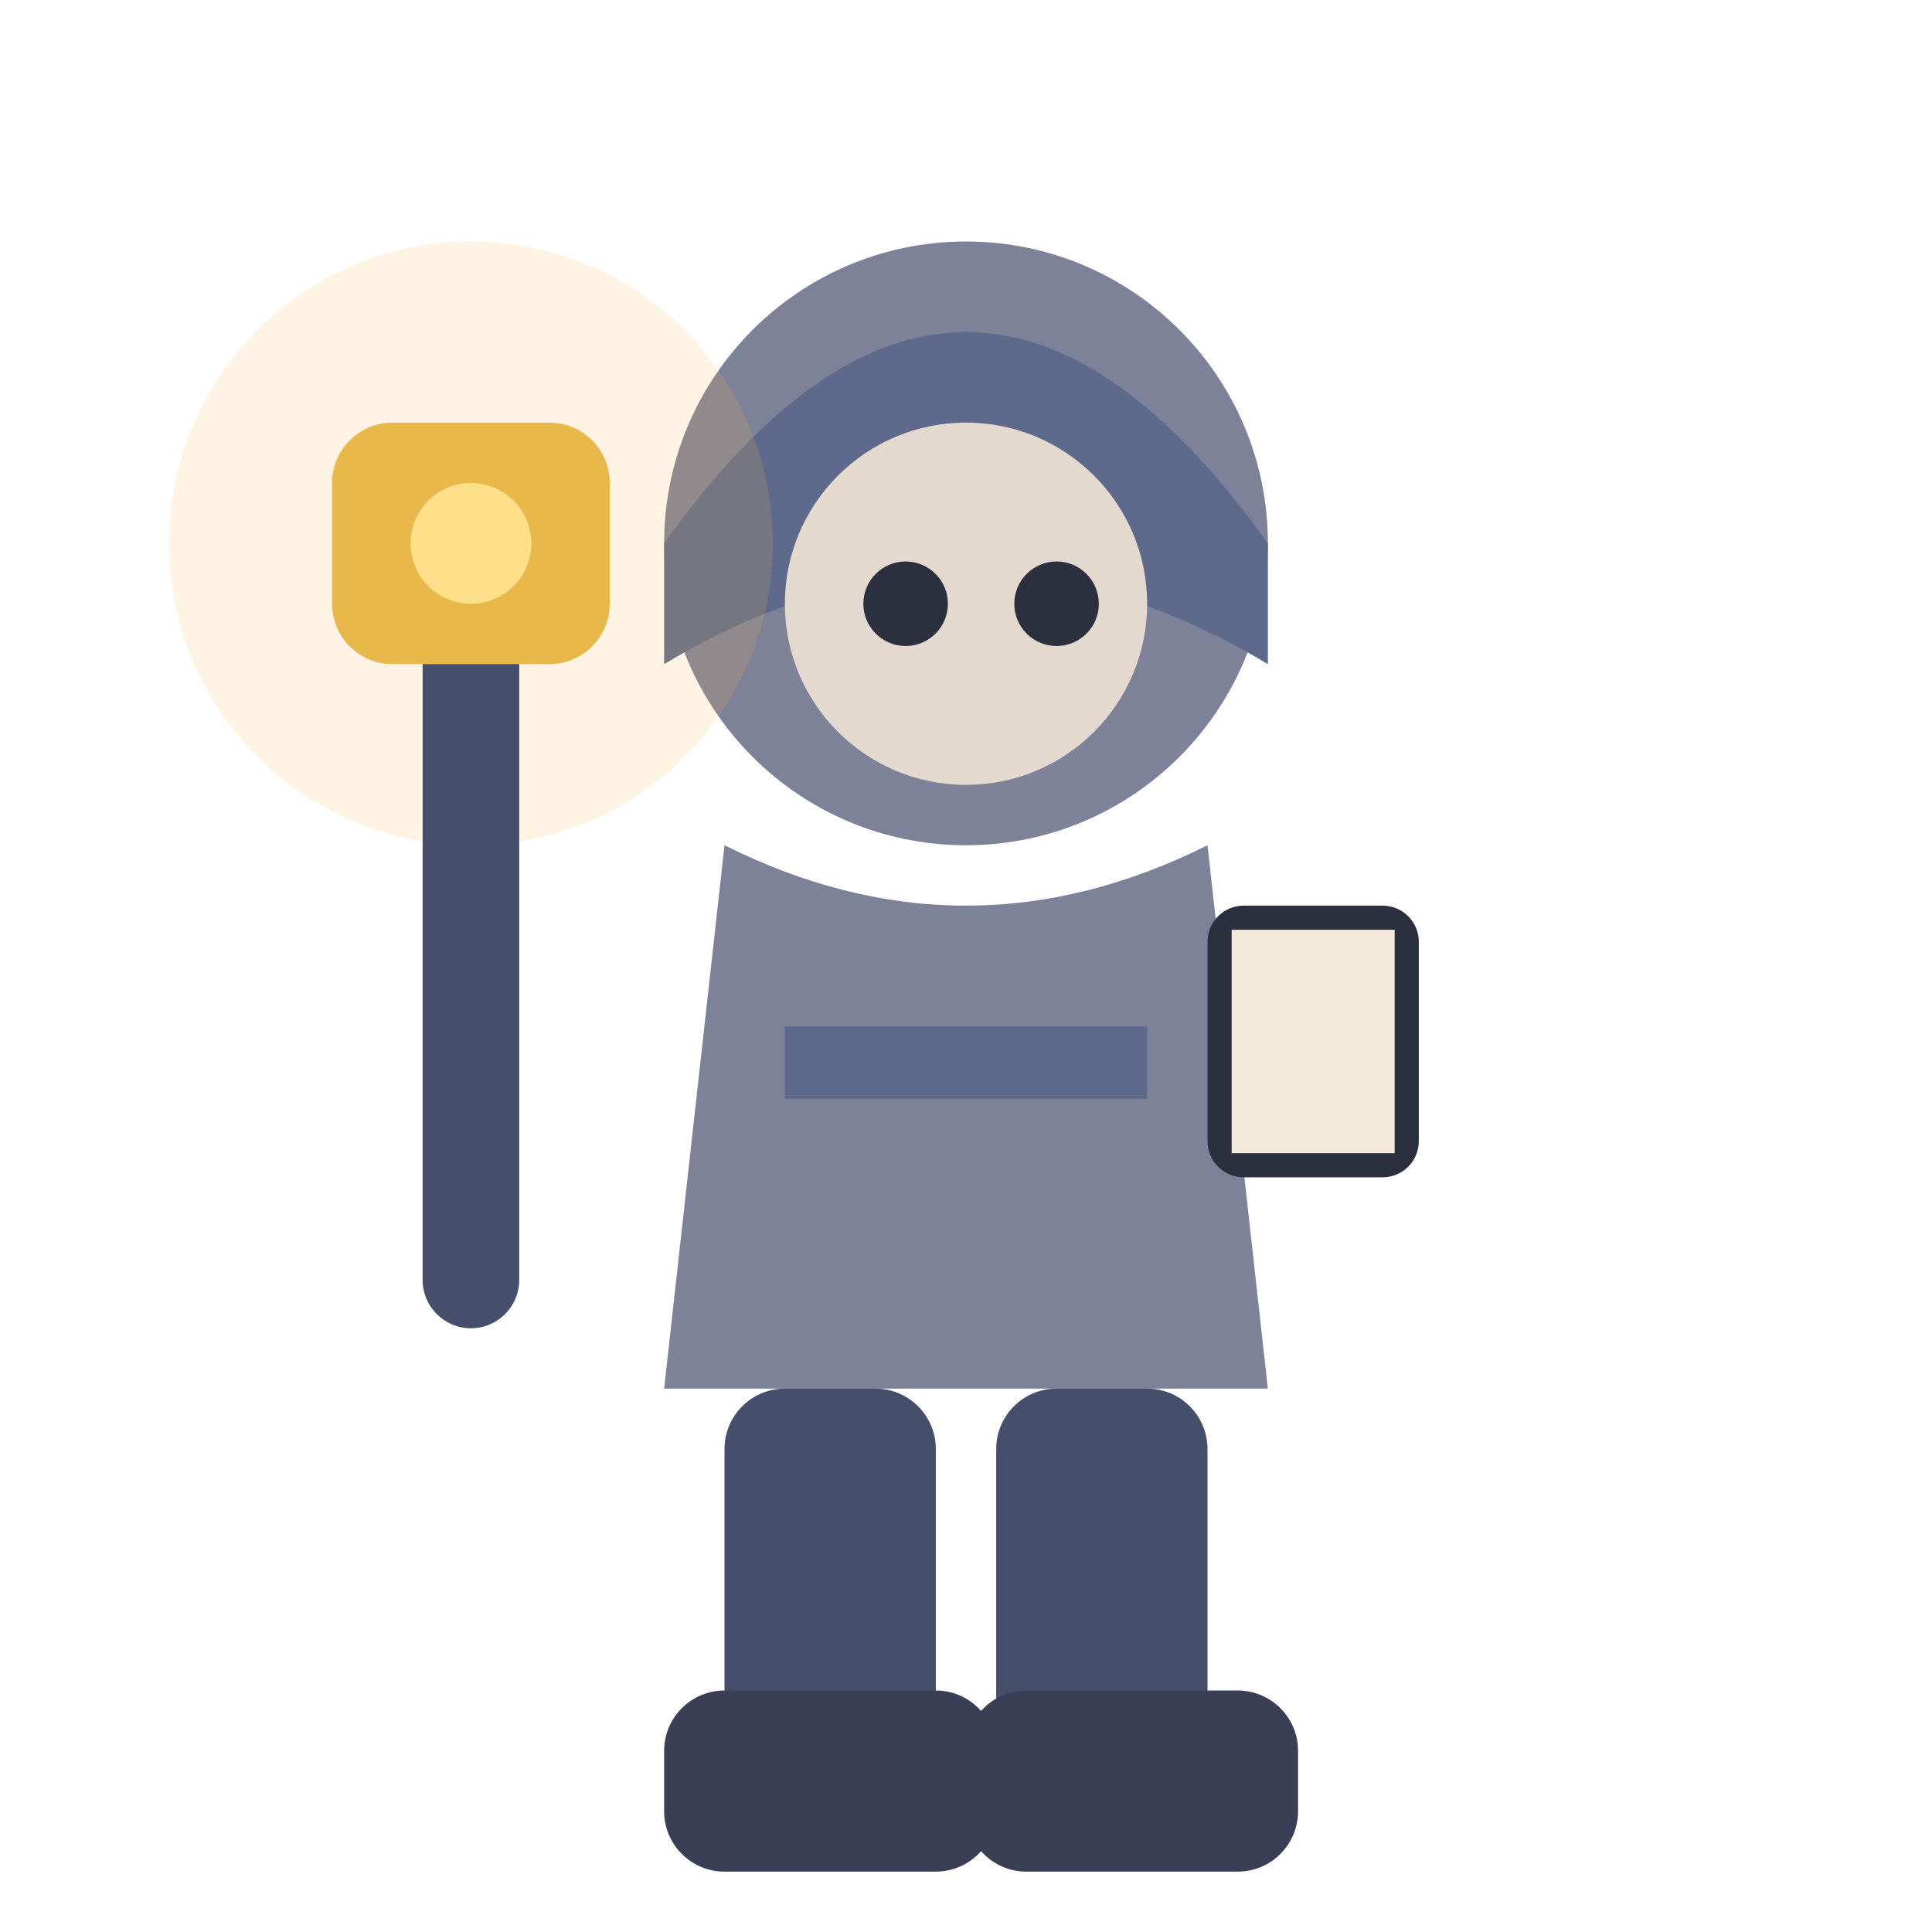
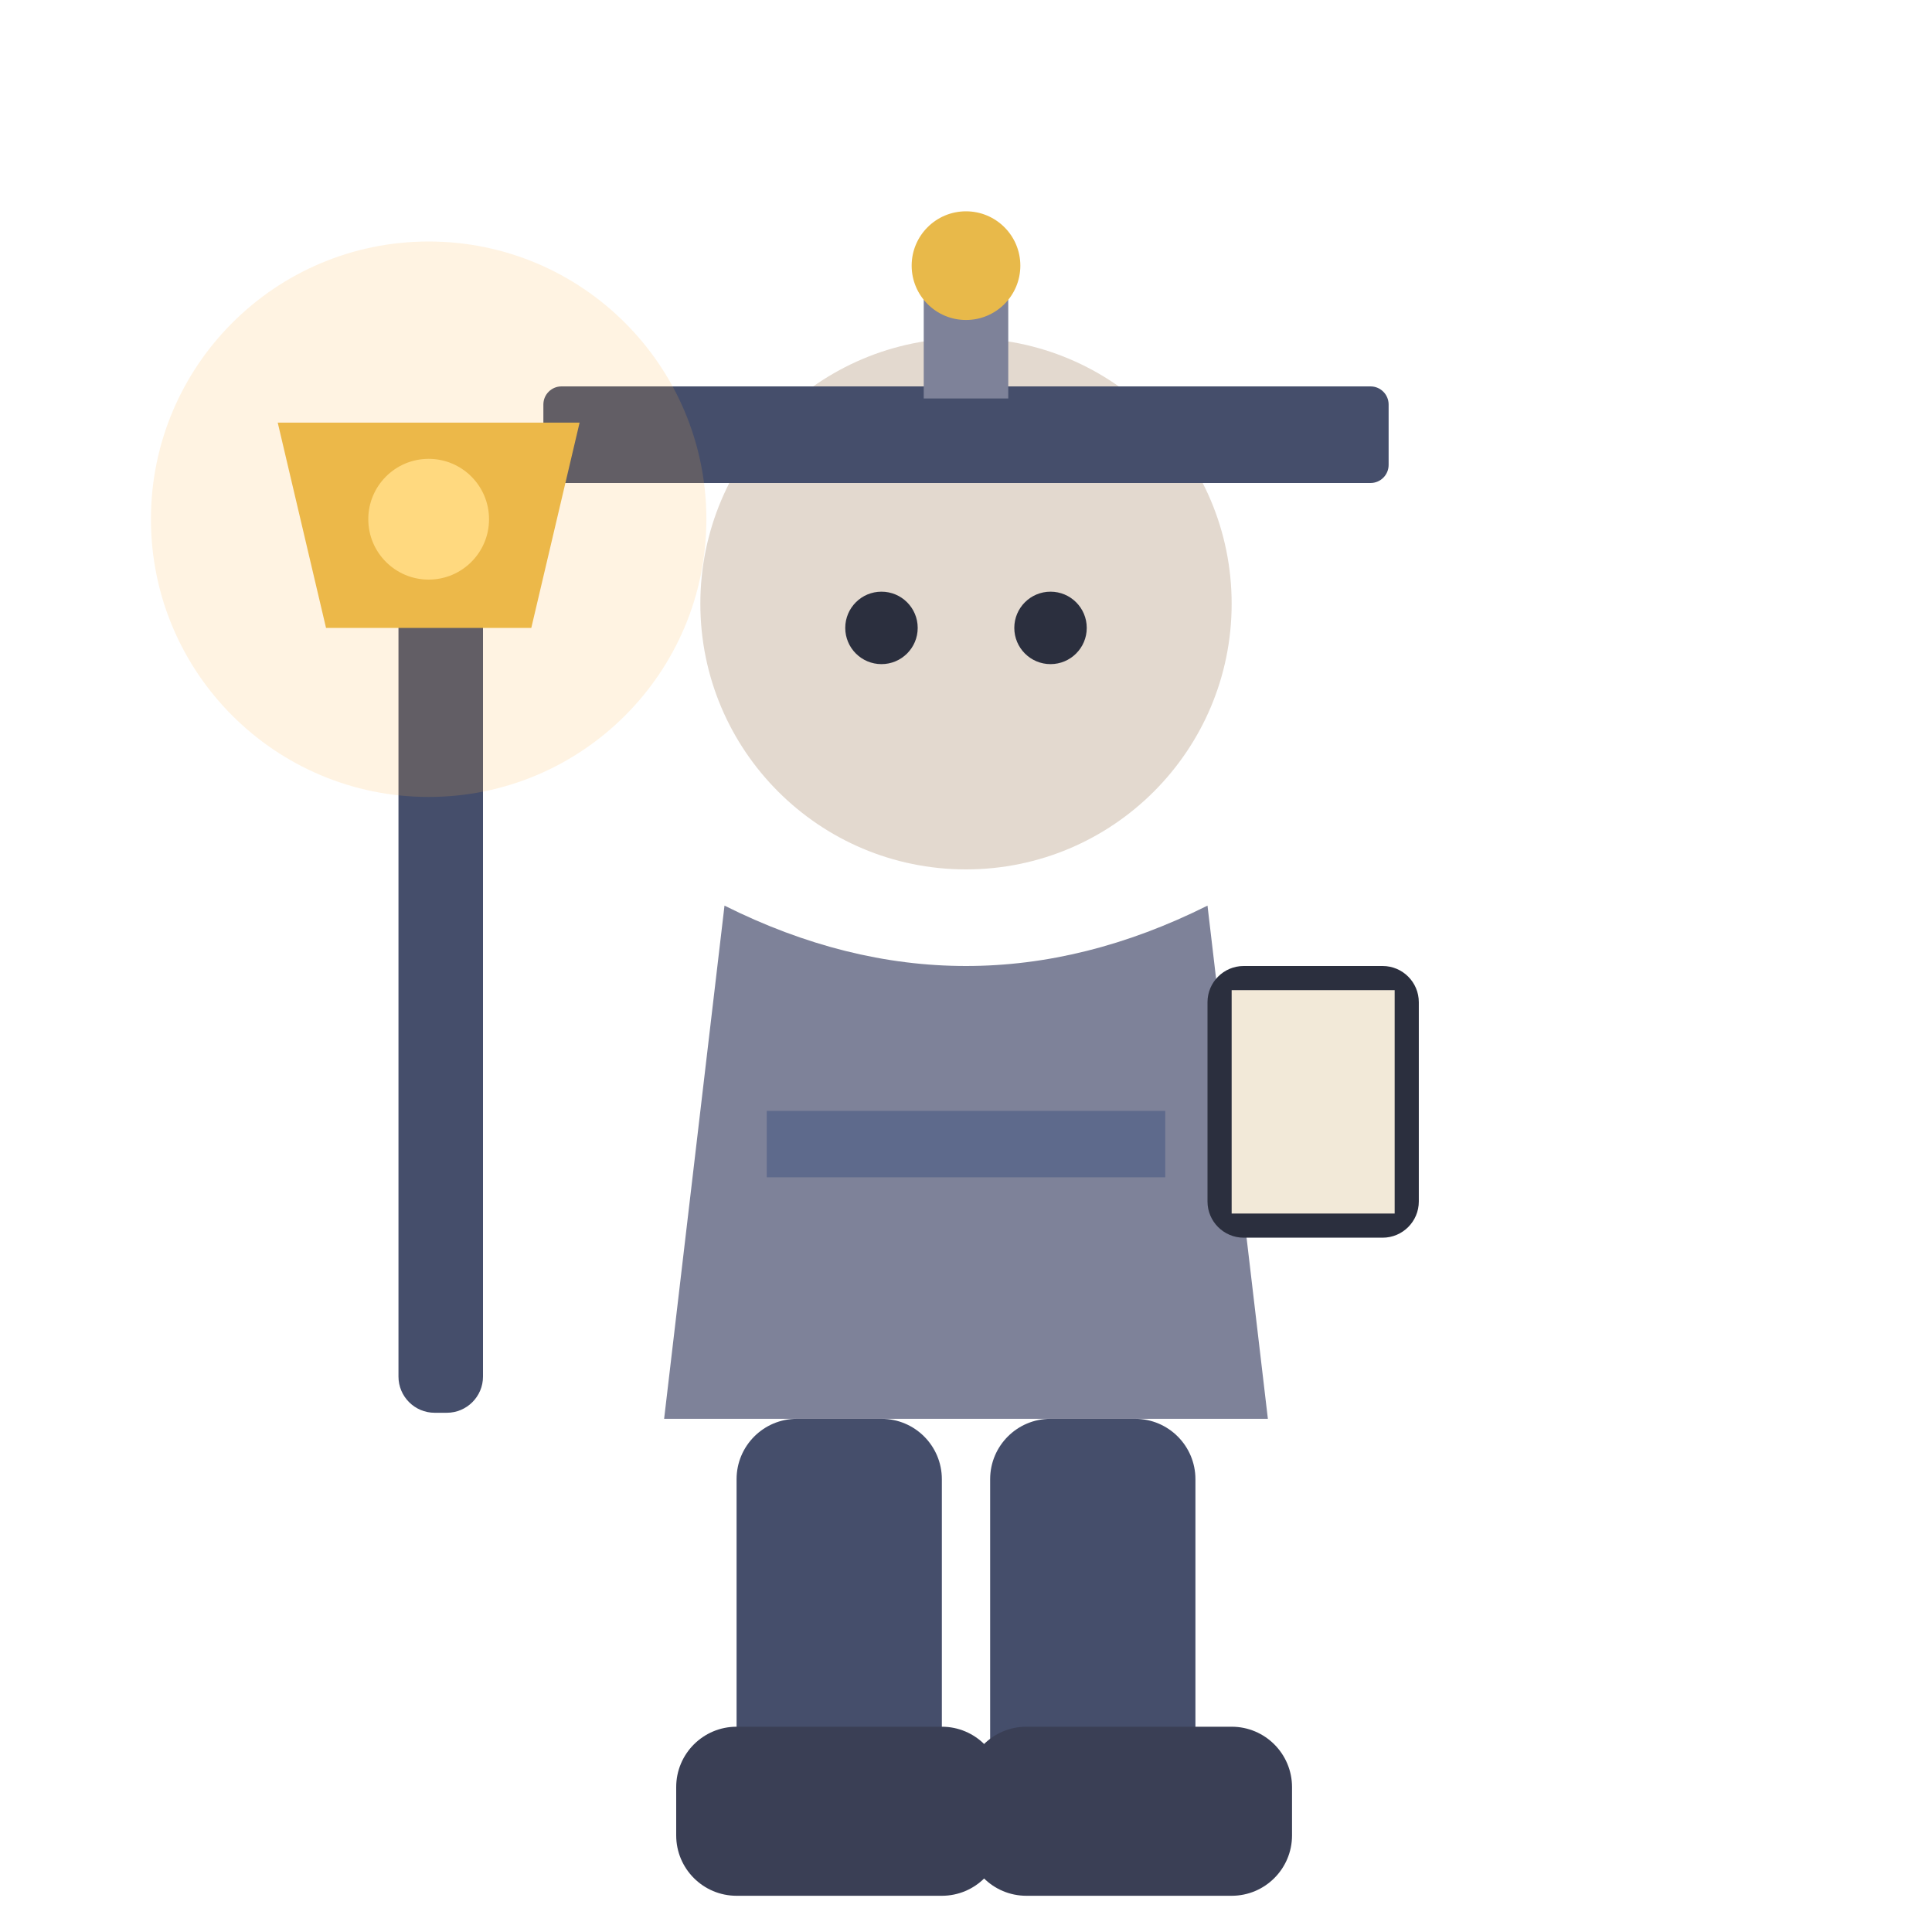
<svg xmlns="http://www.w3.org/2000/svg" viewBox="0 0 32 32">
-   <circle cx="16" cy="9" r="5" fill="#7E8299" />
-   <path d="M11,9 Q16,2 21,9 L21,11 Q16,8 11,11 Z" fill="#5E6A8C" />
-   <circle cx="16" cy="10" r="3" fill="#E3D9CF" />
-   <circle cx="15" cy="10" r="0.7" fill="#2B2F3E" />
-   <circle cx="17.5" cy="10" r="0.7" fill="#2B2F3E" />
-   <path d="M12,14 L11,23 L21,23 L20,14 Q16,16 12,14 Z" fill="#7E8299" />
-   <rect x="13" y="17" width="6" height="1.2" fill="#5E6A8C" />
-   <circle cx="7.8" cy="9" r="5" fill="#FFB347" opacity="0.15" />
-   <rect x="7" y="10" width="1.6" height="12" rx="0.8" fill="#454E6B" />
-   <rect x="5.5" y="7" width="4.6" height="4" rx="1" fill="#E8B94A" />
-   <circle cx="7.8" cy="9" r="1" fill="#FFE08A" />
-   <rect x="20" y="15" width="3.5" height="4.5" rx="0.6" fill="#2B2F3E" />
-   <rect x="20.4" y="15.4" width="2.7" height="3.7" fill="#F2E9D8" />
-   <rect x="12" y="23" width="3.5" height="7" rx="1" fill="#454E6B" />
-   <rect x="16.5" y="23" width="3.5" height="7" rx="1" fill="#454E6B" />
-   <rect x="11" y="28" width="5.5" height="3" rx="1" fill="#3A3F55" />
-   <rect x="16" y="28" width="5.5" height="3" rx="1" fill="#3A3F55" />
+   <circle cx="16" cy="10" r="4.4" fill="#E3D9CF" />
+   <rect x="9" y="6.4" width="14" height="1.6" rx="0.3" fill="#454E6B" />
+   <rect x="15.3" y="4.6" width="1.4" height="2" fill="#7E8299" />
+   <circle cx="16" cy="4.4" r="0.9" fill="#E8B94A" />
+   <circle cx="14.6" cy="10.4" r="0.6" fill="#2B2F3E" />
+   <circle cx="17.4" cy="10.4" r="0.6" fill="#2B2F3E" />
+   <path d="M12,15 L11,23.5 L21,23.5 L20,15 Q16,17 12,15 Z" fill="#7E8299" />
+   <rect x="12.7" y="18.4" width="6.6" height="1.1" fill="#5E6A8C" />
+   <rect x="6.6" y="9.4" width="1.4" height="14" rx="0.6" fill="#454E6B" />
+   <path d="M4.6,7 L9.6,7 L8.8,10.4 L5.4,10.4 Z" fill="#E8B94A" />
+   <circle cx="7.1" cy="8.6" r="1" fill="#FFE08A" />
+   <circle cx="7.1" cy="8.6" r="4.6" fill="#FFB347" opacity="0.16" />
+   <rect x="20" y="16" width="3.5" height="4.5" rx="0.6" fill="#2B2F3E" />
+   <rect x="20.4" y="16.4" width="2.7" height="3.7" fill="#F2E9D8" />
+   <rect x="12.2" y="23.5" width="3.4" height="6.8" rx="1" fill="#454E6B" />
+   <rect x="16.4" y="23.5" width="3.4" height="6.8" rx="1" fill="#454E6B" />
+   <rect x="11.2" y="28.6" width="5.4" height="2.8" rx="1" fill="#3A3F55" />
+   <rect x="16" y="28.6" width="5.4" height="2.8" rx="1" fill="#3A3F55" />
</svg>
